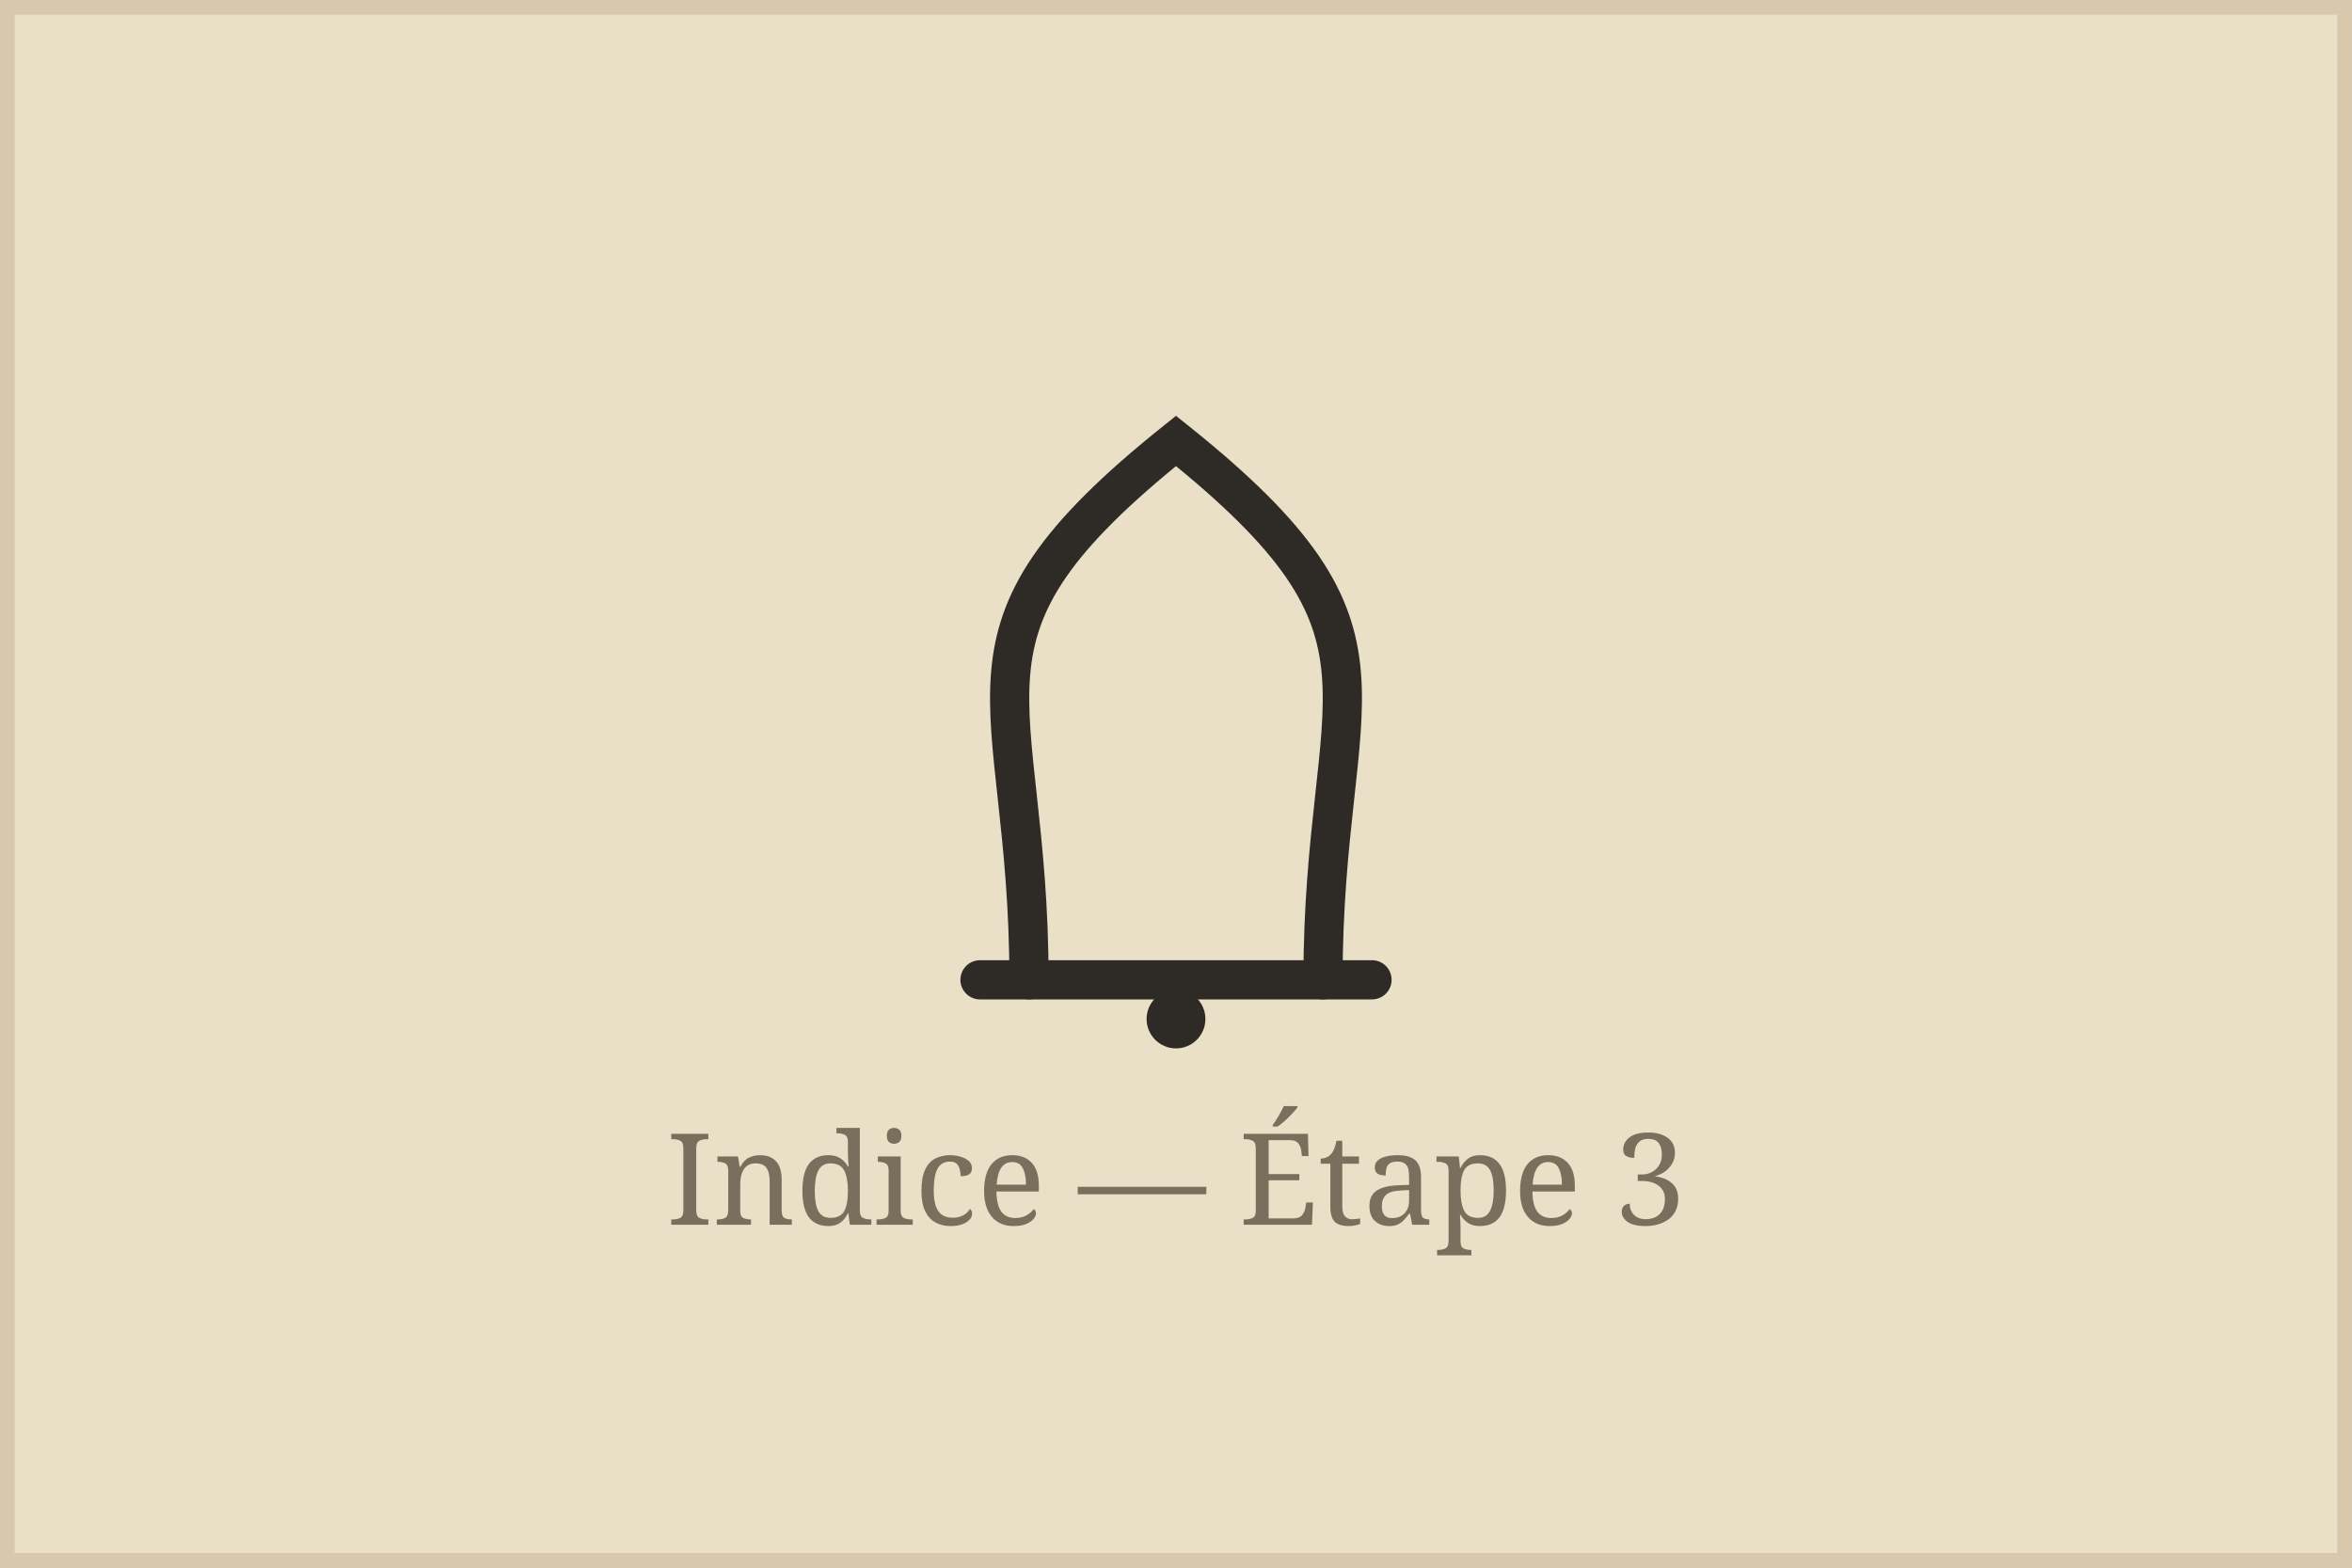
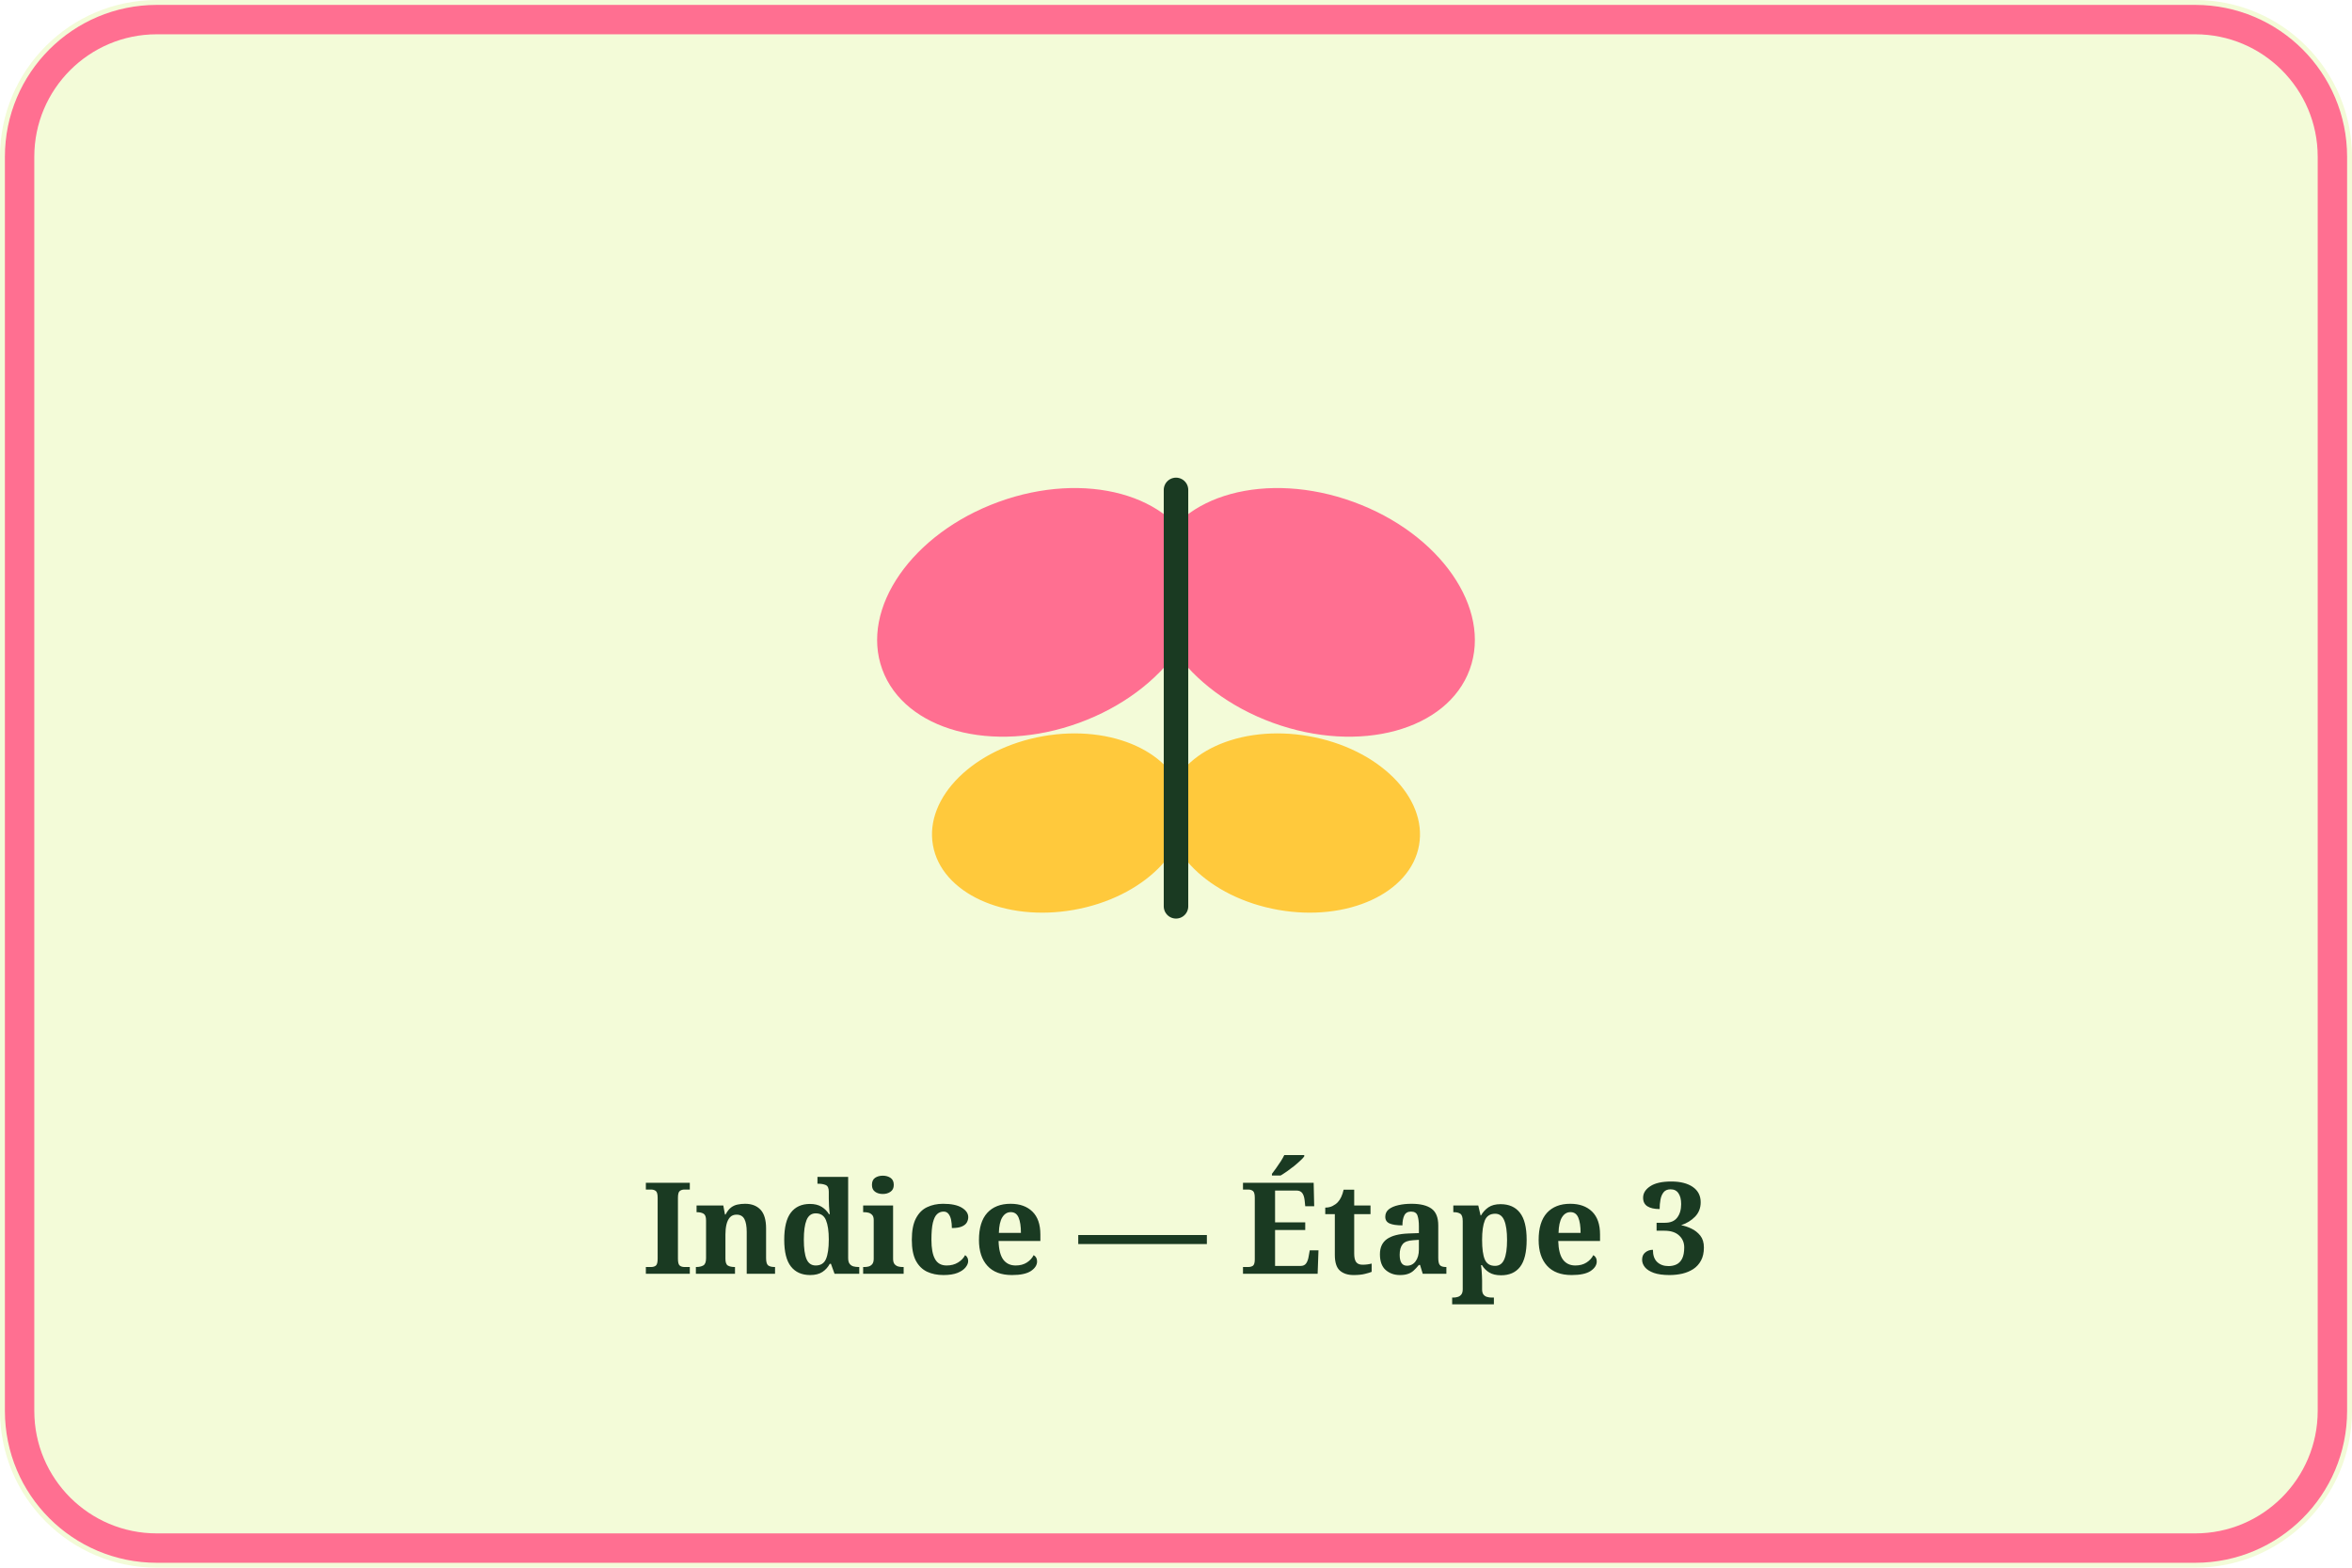
<svg xmlns="http://www.w3.org/2000/svg" viewBox="0 0 480 320">
-   <rect width="480" height="320" fill="#EADFC7" />
-   <rect x="0" y="0" width="480" height="320" fill="none" stroke="#D8C9AC" stroke-width="6" />
-   <g transform="translate(240,150)" fill="none" stroke="#2E2A26" stroke-width="8" stroke-linecap="round">
-     <path d="M-40,50 L40,50" />
-     <path d="M-30,50 C-30,-10 -50,-20 0,-60 C50,-20 30,-10 30,50" />
-     <circle cx="0" cy="58" r="6" fill="#2E2A26" stroke="none" />
+   <rect width="480" height="320" rx="32" fill="#F3FBD8" />
+   <rect x="4" y="4" width="472" height="312" rx="28" fill="none" stroke="#FF6F91" stroke-width="6" />
+   <g transform="translate(240,140)">
+     <ellipse cx="-28" cy="-15" rx="34" ry="24" fill="#FF6F91" transform="rotate(-20 -28 -15)" />
+     <ellipse cx="28" cy="-15" rx="34" ry="24" fill="#FF6F91" transform="rotate(20 28 -15)" />
+     <ellipse cx="-24" cy="28" rx="26" ry="18" fill="#FFC93C" transform="rotate(-10 -24 28)" />
+     <ellipse cx="24" cy="28" rx="26" ry="18" fill="#FFC93C" transform="rotate(10 24 28)" />
+     <path d="M0,-40 L0,45" stroke="#1A3A22" stroke-width="5" stroke-linecap="round" />
  </g>
-   <text x="240" y="250" text-anchor="middle" font-family="Georgia, serif" font-size="26" fill="#7A6F5D">Indice — Étape 3</text>
+   <text x="240" y="260" text-anchor="middle" font-family="Georgia, serif" font-size="26" font-weight="bold" fill="#1A3A22">Indice — Étape 3</text>
</svg>
